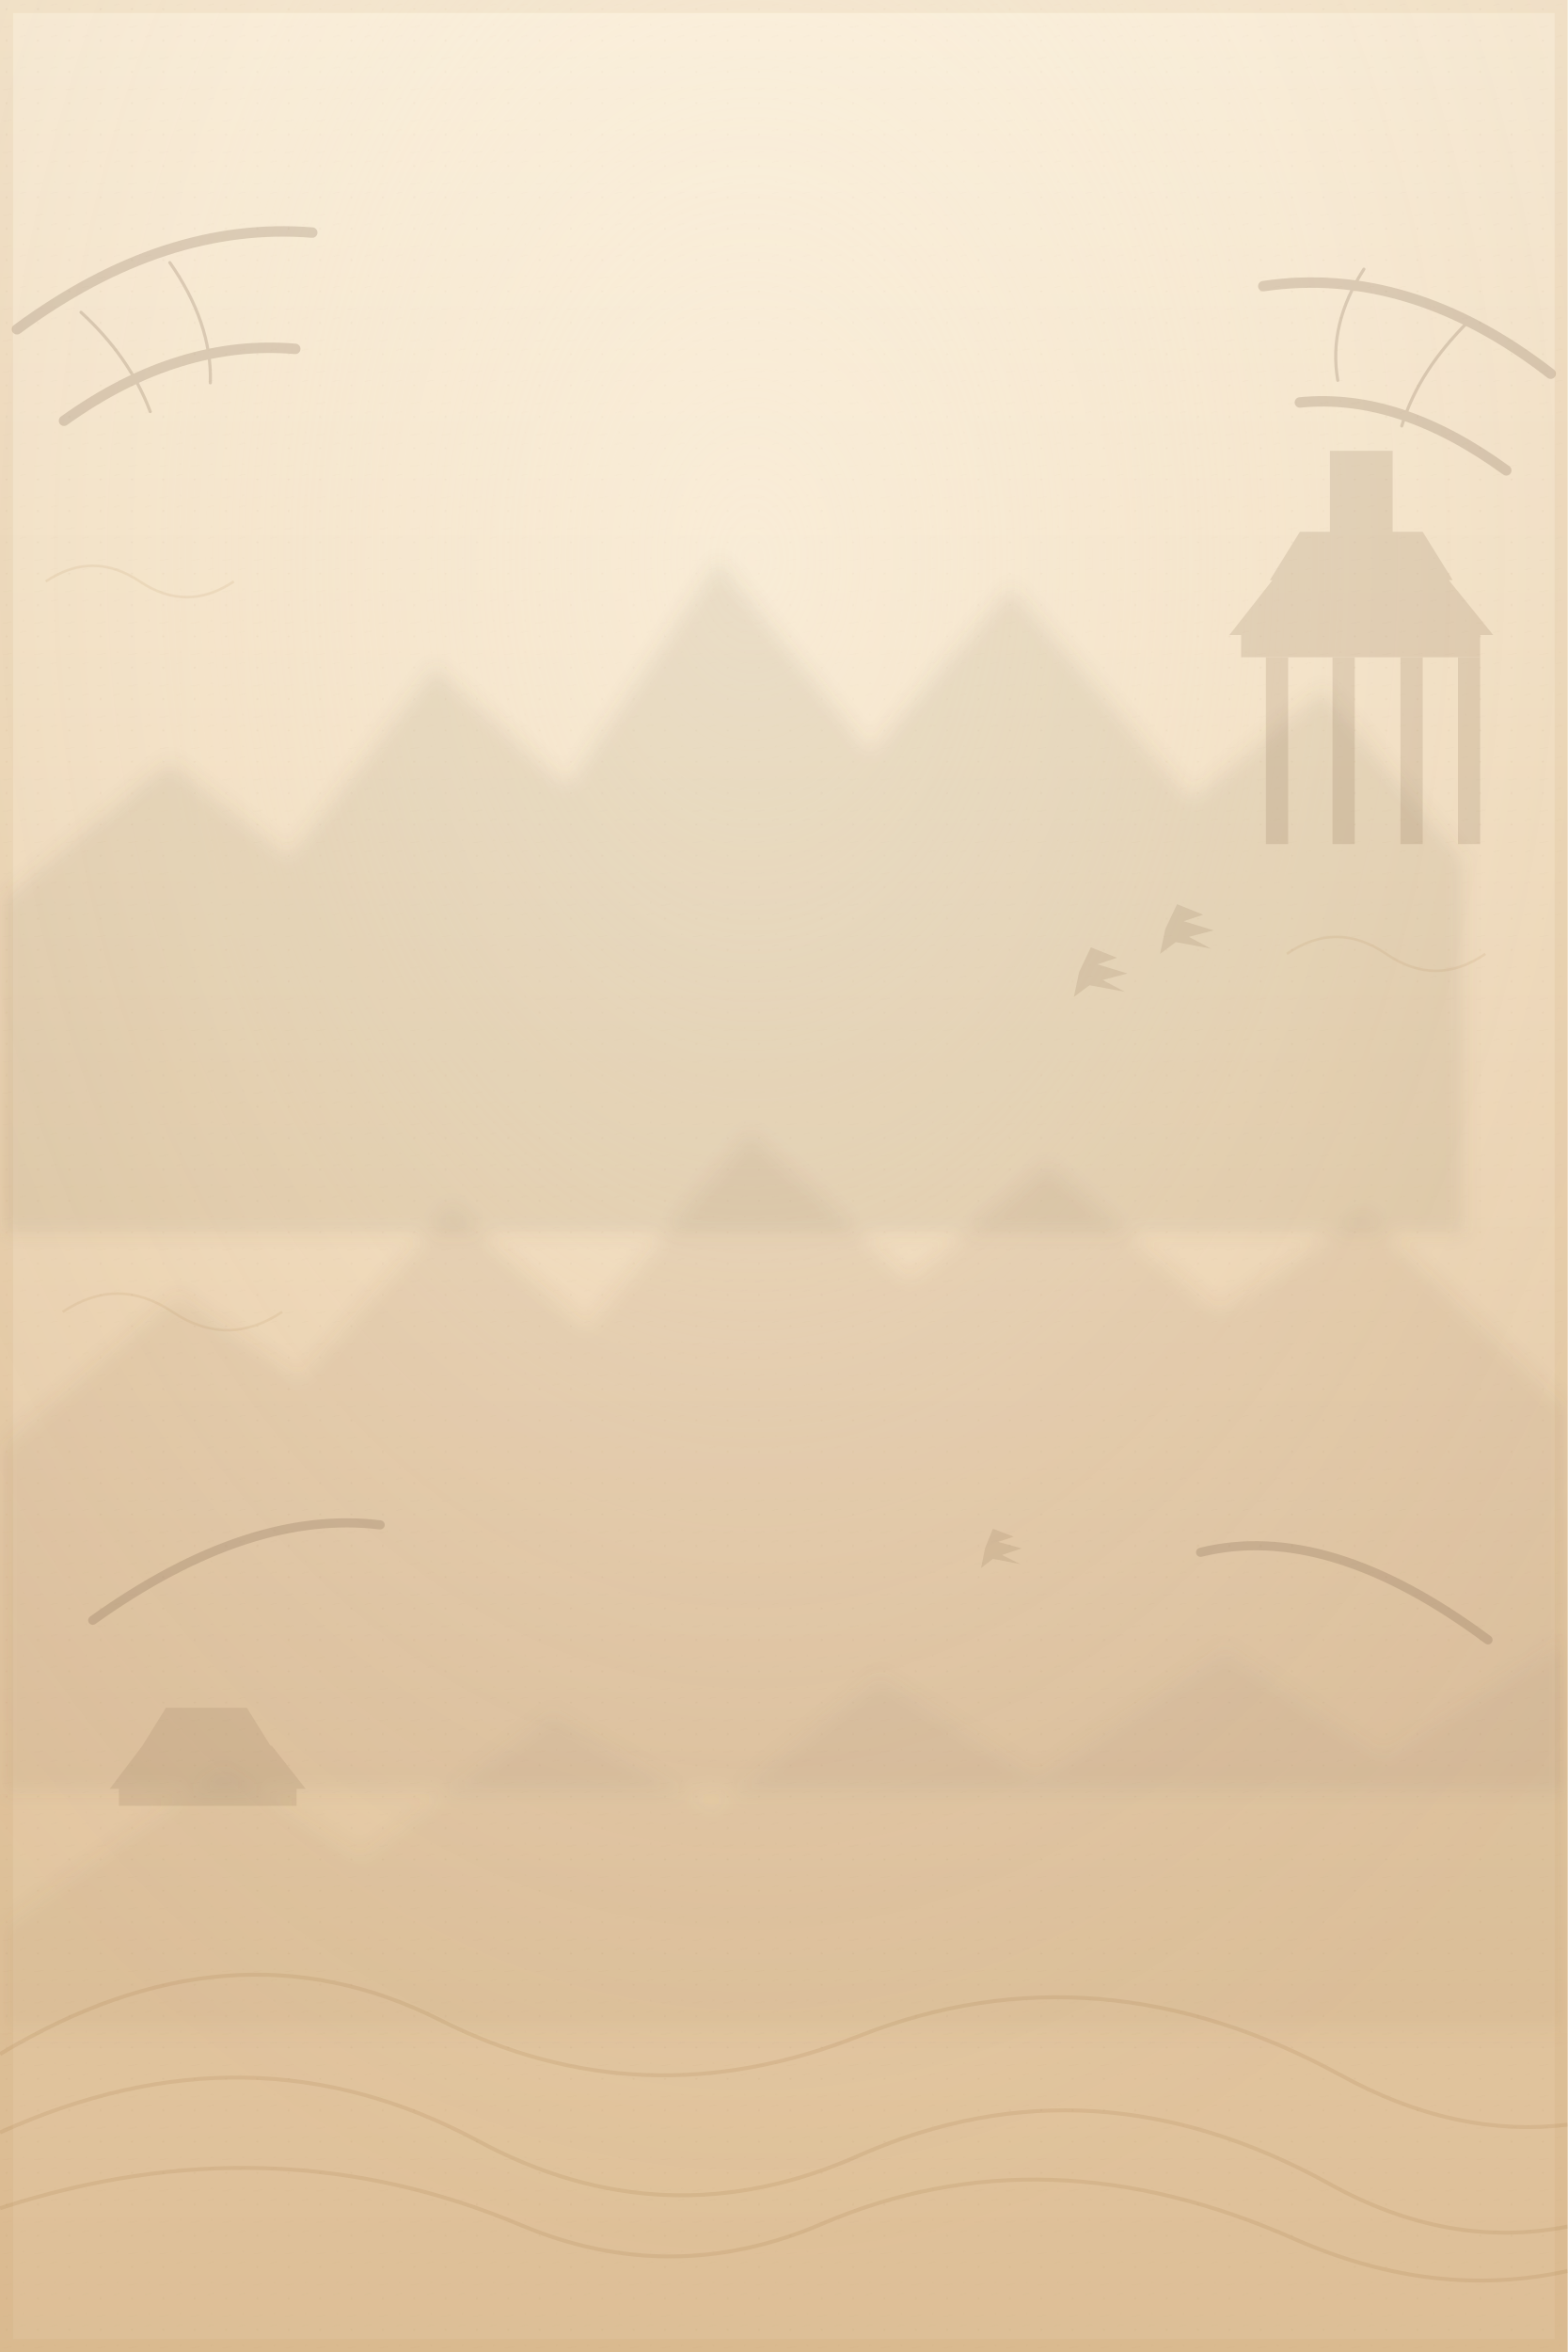
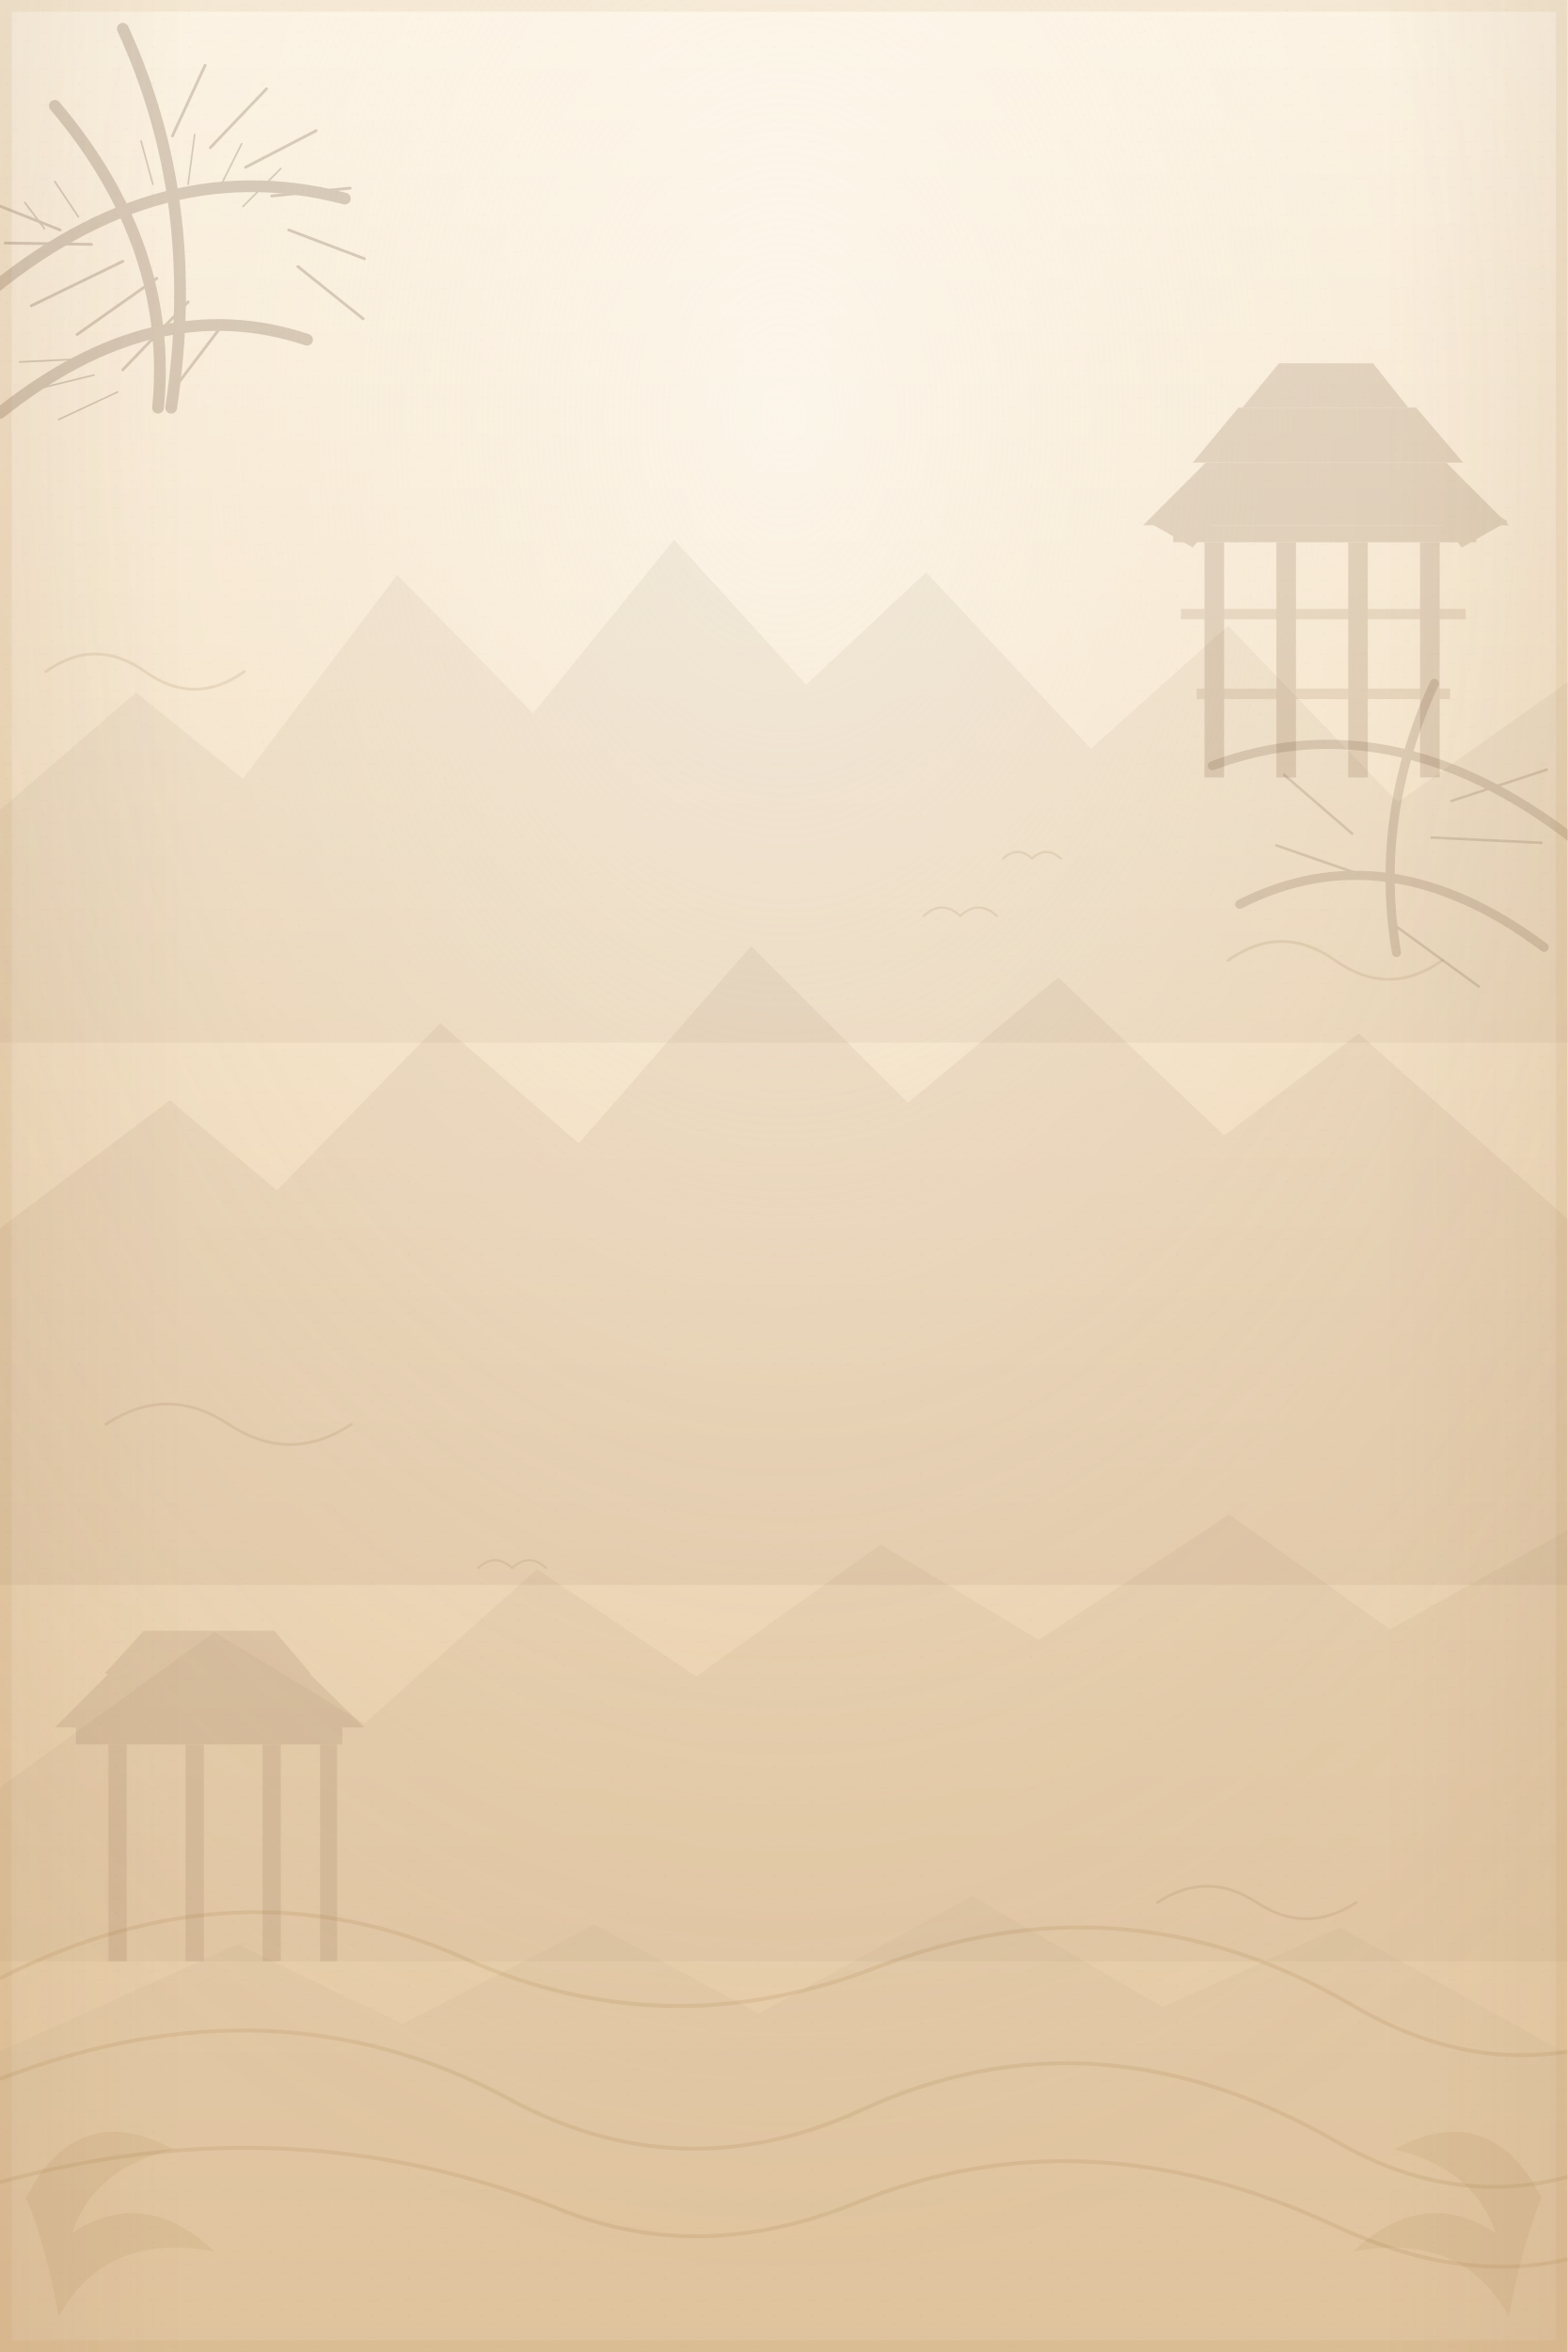
<svg xmlns="http://www.w3.org/2000/svg" viewBox="0 0 1200 1800" preserveAspectRatio="xMidYMid slice">
  <defs>
    <linearGradient id="paper" x1="0" y1="0" x2="0" y2="1">
-       <stop stop-color="#f8ecd7" />
-       <stop offset=".46" stop-color="#efd9ba" />
-       <stop offset="1" stop-color="#e1c39b" />
+       <stop stop-color="#fbf2e3" />
+       <stop offset=".42" stop-color="#f2dfc3" />
+       <stop offset="1" stop-color="#e7cba5" />
    </linearGradient>
-     <radialGradient id="glow" cx="48%" cy="24%" r="72%">
-       <stop stop-color="#fff7e7" stop-opacity=".46" />
-       <stop offset=".52" stop-color="#fff7e7" stop-opacity=".10" />
-       <stop offset="1" stop-color="#9c6f42" stop-opacity=".06" />
+     <radialGradient id="light" cx="50%" cy="18%" r="78%">
+       <stop stop-color="#fffdf7" stop-opacity=".58" />
+       <stop offset=".52" stop-color="#fff8ea" stop-opacity=".12" />
+       <stop offset="1" stop-color="#9d7040" stop-opacity=".045" />
    </radialGradient>
-     <pattern id="grain" width="24" height="24" patternUnits="userSpaceOnUse">
-       <circle cx="5" cy="7" r=".75" fill="#7d542c" opacity=".055" />
-       <circle cx="18" cy="19" r=".55" fill="#987047" opacity=".04" />
-       <path d="M2 21l7-1M15 4l5-1" stroke="#805a34" stroke-width=".4" opacity=".04" />
+     <linearGradient id="edge" x1="0" y1="0" x2="1" y2="0">
+       <stop stop-color="#8b5b2d" stop-opacity=".065" />
+       <stop offset=".12" stop-color="#8b5b2d" stop-opacity="0" />
+       <stop offset=".88" stop-color="#8b5b2d" stop-opacity="0" />
+       <stop offset="1" stop-color="#8b5b2d" stop-opacity=".065" />
+     </linearGradient>
+     <pattern id="grain" width="28" height="28" patternUnits="userSpaceOnUse">
+       <circle cx="5" cy="8" r=".7" fill="#7b522b" opacity=".045" />
+       <circle cx="21" cy="20" r=".6" fill="#9a7041" opacity=".04" />
+       <path d="M2 25l8-1M16 4l6-1M10 15l4-.7" stroke="#7b522b" stroke-width=".42" opacity=".04" />
    </pattern>
-     <filter id="soft">
-       <feGaussianBlur stdDeviation="7" />
-     </filter>
  </defs>
  <rect width="1200" height="1800" fill="url(#paper)" />
  <rect width="1200" height="1800" fill="url(#grain)" />
-   <rect width="1200" height="1800" fill="url(#glow)" />
-   <g fill="#7a624b" filter="url(#soft)">
-     <path opacity=".11" d="M0 690L130 582l91 73 112-145 101 91 116-172 116 146 108-126 138 162 101-84 107 131v285H0z" />
-     <path opacity=".085" d="M0 1108l136-118 93 64 117-132 103 93 125-149 122 113 106-88 131 112 111-76 156 151v294H0z" />
-     <path opacity=".065" d="M0 1475l171-122 105 68 147-111 122 75 128-104 120 78 145-98 121 82 141-90v302H0z" />
+   <rect width="1200" height="1800" fill="url(#light)" />
+   <rect width="1200" height="1800" fill="url(#edge)" />
+   <g fill="#80664d">
+     <path opacity=".075" d="M0 620L104 530l82 66 118-156 104 106 108-133 101 111 92-86 126 135 105-94 130 135 130-92v276H0z" />
+     <path opacity=".085" d="M0 940l130-98 82 69 125-128 106 92 132-151 120 120 115-96 127 121 103-78 160 142v280H0z" />
+     <path opacity=".07" d="M0 1368l164-119 115 70 132-118 122 82 141-101 121 73 146-96 123 88 136-76v330H0z" />
+     <path opacity=".048" d="M0 1570l182-82 126 61 147-76 126 68 163-90 146 85 136-61 174 97v228H0z" />
  </g>
-   <g stroke="#61472f" stroke-linecap="round" fill="none" opacity=".19">
-     <path stroke-width="8" d="M13 252c76-56 151-80 226-74M49 322c60-43 119-60 177-55M1187 286c-72-56-146-78-220-67M1153 360c-55-40-107-57-158-52" />
-     <path stroke-width="2.4" d="M62 239c24 22 42 47 53 76M130 201c21 30 32 61 31 92M1124 246c-24 24-42 50-51 80M1044 206c-18 28-25 56-20 85" />
-     <path stroke-width="7" d="M71 1240c81-58 154-81 220-73M1139 1255c-82-61-155-83-220-67" />
+   <g fill="none" stroke="#5b4129" stroke-linecap="round" stroke-linejoin="round" opacity=".22">
+     <path stroke-width="9" d="M-25 238C70 153 165 126 264 152M0 316c79-63 157-82 235-56M94 22c41 89 53 185 37 290M42 81c61 72 87 149 79 231" />
+     <path stroke-width="2.2" d="M46 176L-7 155M70 187L4 186M94 200l-70 34M120 213l-61 43M144 231l-50 52M170 249l-41 54M132 104l25-54M161 113l43-45M188 128l54-28M208 150l60-6M221 176l58 22M228 204l50 40" />
+     <path stroke-width="1.3" d="M19 155l15 20m8-36 18 27m12-39 17 28m19-47 9 33m32-38-5 38m41-31-17 34m47-15-29 29M15 277l42-2m-30 23 45-11m-27 34 45-21" />
  </g>
-   <g fill="#67482f" opacity=".14">
-     <path d="M950 486h183v17H950zM974 444h135l34 42H941zM995 407h94l23 37H972zM1018 345h48v62h-48z" />
-     <path d="M969 503h17v143h-17zM1020 503h17v143h-17zM1072 503h17v143h-17zM1116 503h17v143h-17z" />
-     <path d="M91 1369h136v13H91zM109 1336h99l26 33H84zM127 1307h62l18 29h-98z" opacity=".8" />
+   <g fill="#704b2d" opacity=".17">
+     <path d="M898 402h232v13H898z" />
+     <path d="M923 354h184l48 48H875z" />
+     <path d="M948 312h136l36 42H913z" />
+     <path d="M979 278h72l27 34H951z" />
+     <rect x="922" y="415" width="15" height="180" />
+     <rect x="977" y="415" width="15" height="180" />
+     <rect x="1032" y="415" width="15" height="180" />
+     <rect x="1087" y="415" width="15" height="180" />
+     <path d="M878 399l40-24-14 24 33-10-24 30zm276 0-40-24 14 24-33-10 24 30z" />
+     <path d="M904 466h218v8H904zm12 61h194v8H916z" opacity=".72" />
  </g>
-   <g fill="none" stroke="#9f733d" stroke-width="3" opacity=".16">
-     <path d="M0 1572c118-71 230-80 337-26 103 52 210 56 321 12 122-48 245-37 368 30 58 32 116 45 174 38" />
-     <path d="M0 1632c128-58 249-56 365 6 96 52 194 56 294 11 119-52 238-44 358 22 61 34 122 45 183 33" />
-     <path d="M0 1690c138-45 271-41 399 13 76 32 153 32 230-1 114-49 235-45 363 12 71 31 140 39 208 24" />
+   <g fill="none" stroke="#5c422b" stroke-linecap="round" opacity=".17">
+     <path stroke-width="7" d="M1214 650c-96-78-192-99-286-64m254 139c-80-60-158-71-233-33m149-169c-31 67-41 136-29 206" />
+     <path stroke-width="2" d="M1111 613l73-24m-88 52 84 4m-99 30 77 31m-92 1 66 48m-97-117l-52-45m66 79-72-25" />
  </g>
-   <g fill="#745638" opacity=".14">
-     <path d="M835 725l20 8-15 5 23 7-19 5 17 9-27-5-12 9 4-19z" />
-     <path d="M901 692l20 8-15 5 23 7-19 5 17 9-27-5-12 9 4-19z" />
-     <path d="M760 1170l16 6-12 4 18 5-15 5 14 7-21-4-9 7 3-15z" />
+   <g fill="#724d2f" opacity=".12">
+     <path d="M58 1322h204v13H58zM83 1281h154l42 41H42zM110 1248h100l28 33H80z" />
+     <rect x="83" y="1335" width="14" height="166" />
+     <rect x="142" y="1335" width="14" height="166" />
+     <rect x="201" y="1335" width="14" height="166" />
+     <rect x="245" y="1335" width="13" height="166" />
  </g>
-   <g fill="none" stroke="#a77a42" stroke-width="2" opacity=".11">
-     <path d="M35 445q36-24 72 0t72 0M985 730q38-26 76 0t76 0M48 1004q42-28 84 0t84 0" />
+   <g fill="none" stroke="#8d6538" stroke-linecap="round" opacity=".13">
+     <path stroke-width="2.2" d="M35 514q38-27 76 0t76 0M940 735q41-29 82 0t82 0M81 1090q47-31 94 0t94 0M886 1456q38-25 76 0t76 0" />
+     <path stroke-width="1.7" d="M707 701q14-13 28 0q14-13 28 0M768 657q11-10 22 0q11-10 22 0M366 1200q13-12 26 0q13-12 26 0" />
  </g>
-   <rect width="1200" height="1800" fill="none" stroke="#b18148" stroke-opacity=".08" stroke-width="20" />
+   <g fill="none" stroke="#9b6c35" stroke-width="3" opacity=".14">
+     <path d="M0 1514c122-62 241-67 356-15 103 46 207 48 314 7 126-49 247-40 364 28 56 33 111 45 166 36" />
+     <path d="M0 1591c140-54 270-49 389 15 88 48 178 51 270 9 119-55 240-47 364 24 59 34 118 43 177 27" />
+     <path d="M0 1670c149-41 292-34 429 21 72 29 147 27 226-5 117-48 239-42 366 17 64 30 124 39 179 26" />
+   </g>
+   <g fill="#9b6d36" opacity=".10">
+     <path d="M20 1682c24-48 62-65 113-37-40 9-66 30-78 64 37-24 73-20 109 14-55-10-95 6-119 50-6-34-14-64-25-91z" />
+     <path d="M1180 1682c-24-48-62-65-113-37 40 9 66 30 78 64-37-24-73-20-109 14 55-10 95 6 119 50 6-34 14-64 25-91z" />
+   </g>
+   <rect width="1200" height="1800" fill="none" stroke="#b48245" stroke-opacity=".10" stroke-width="18" />
</svg>
